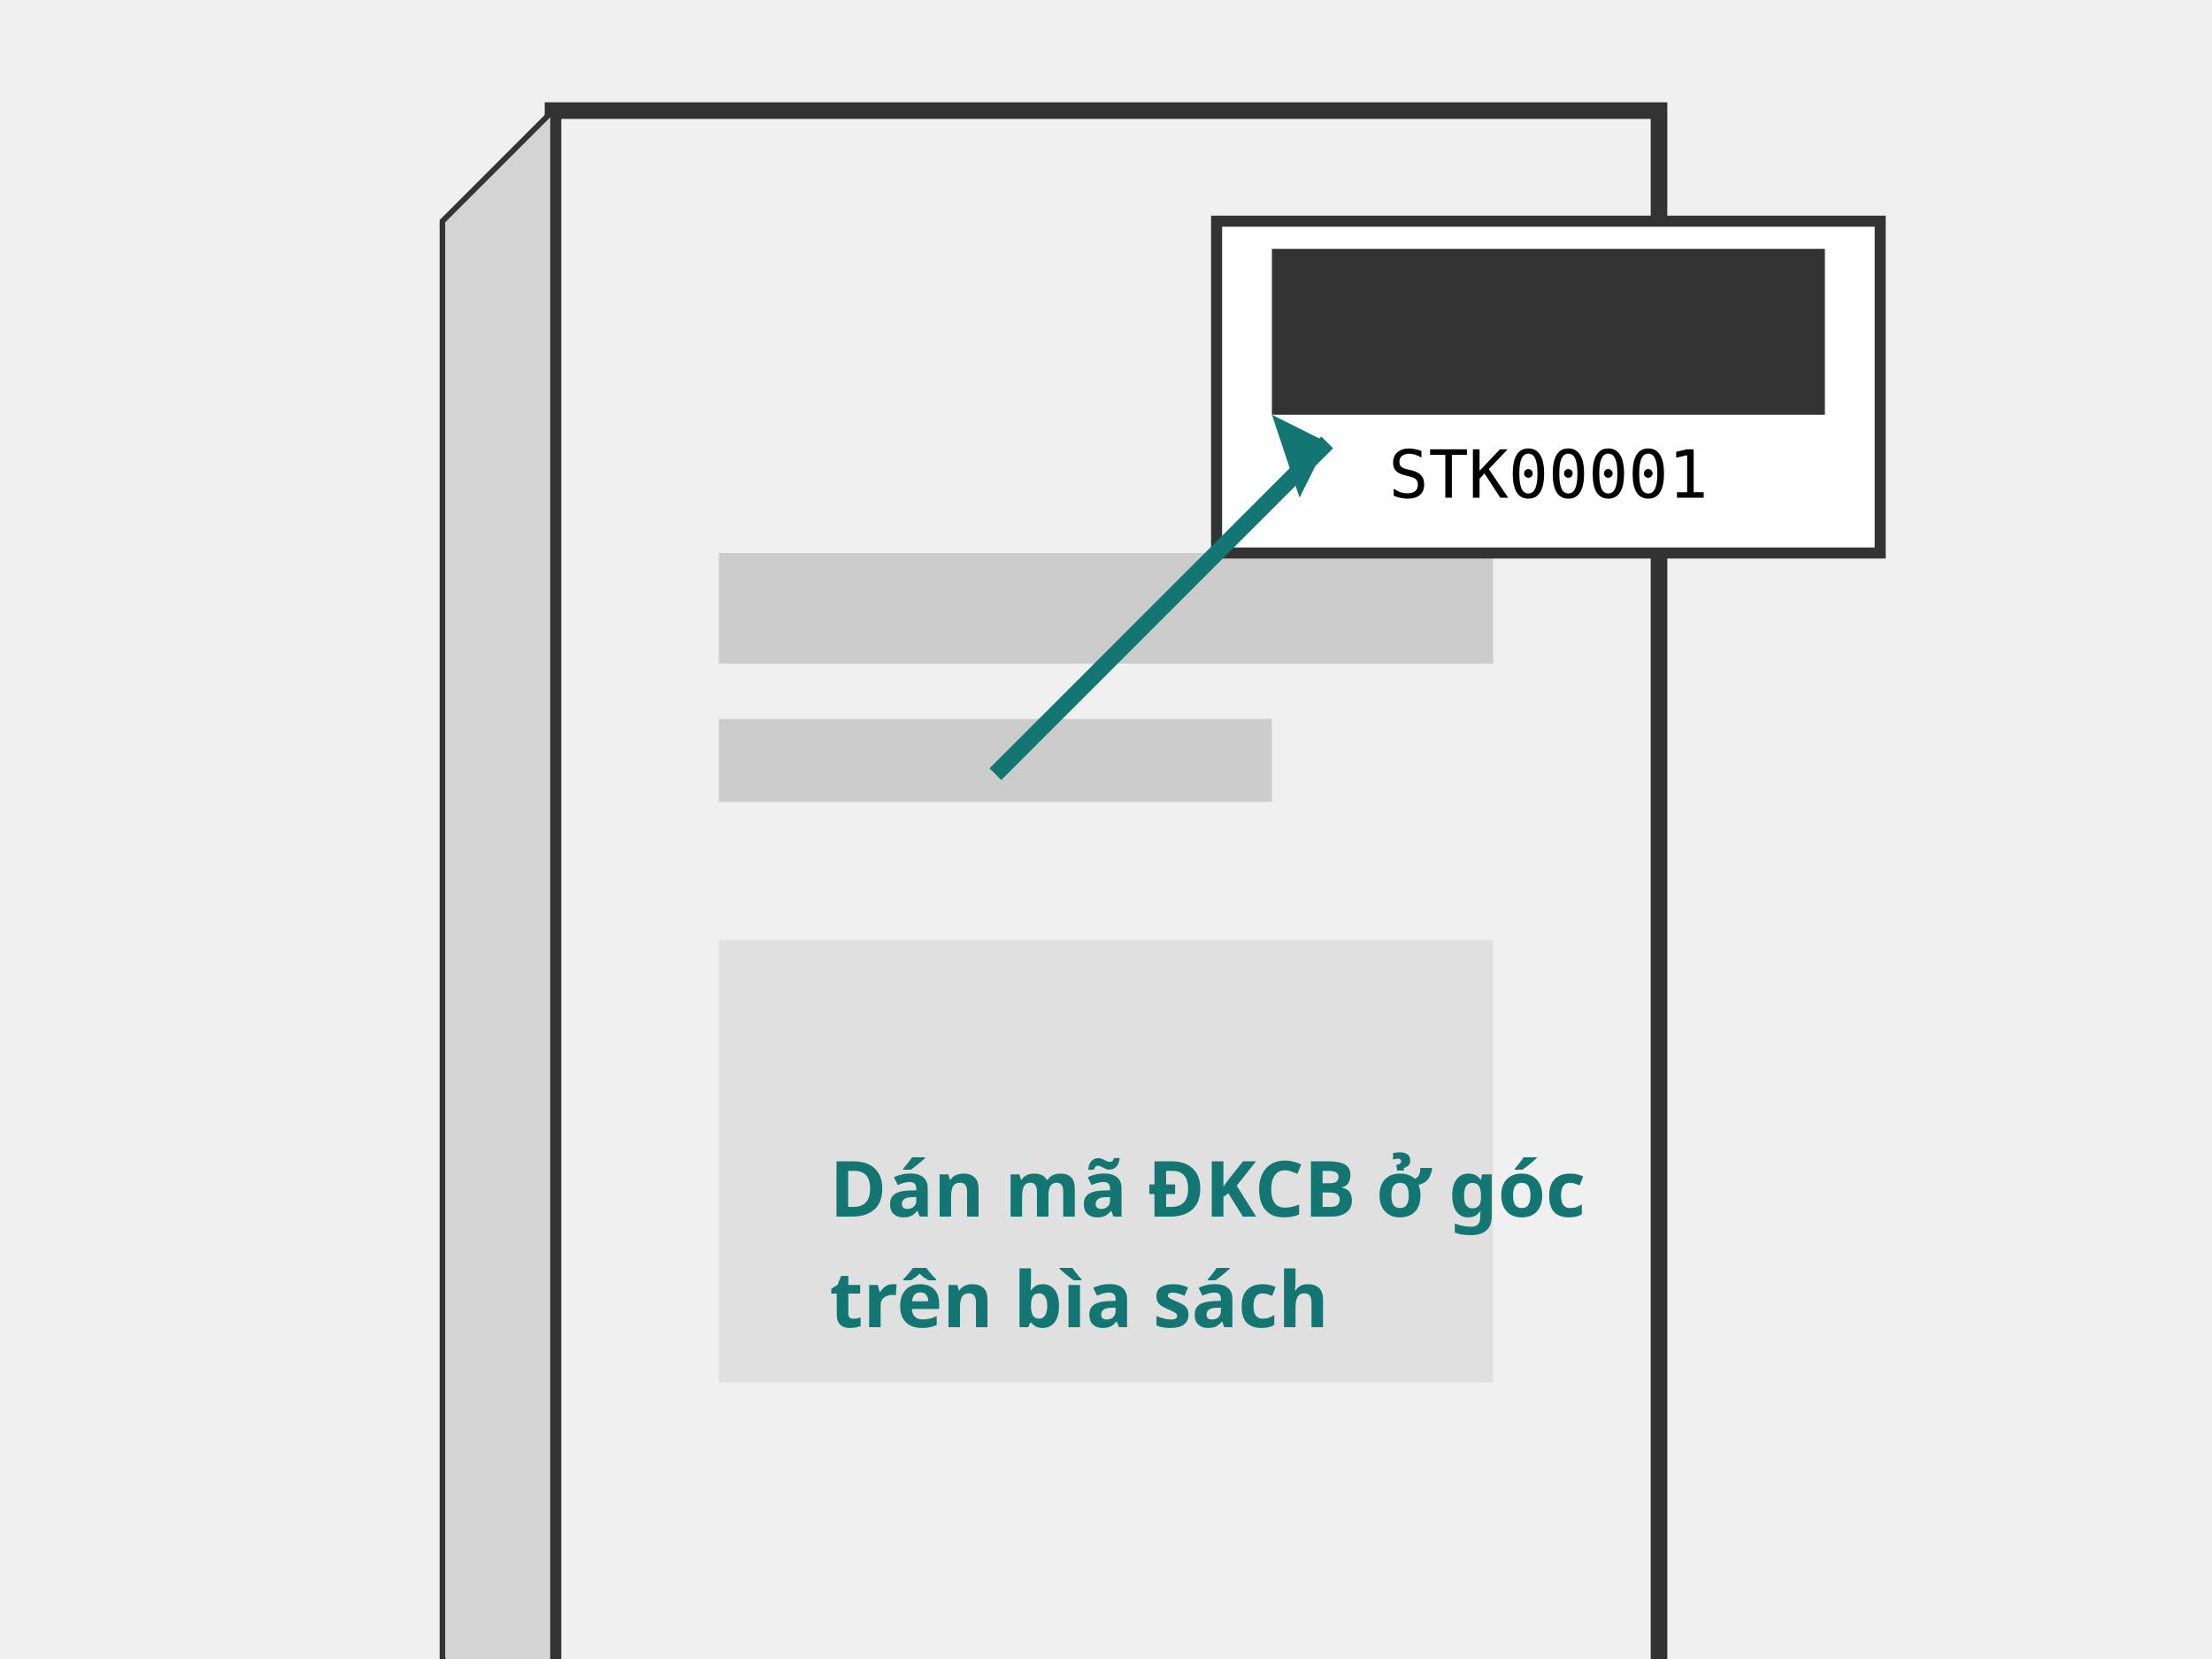
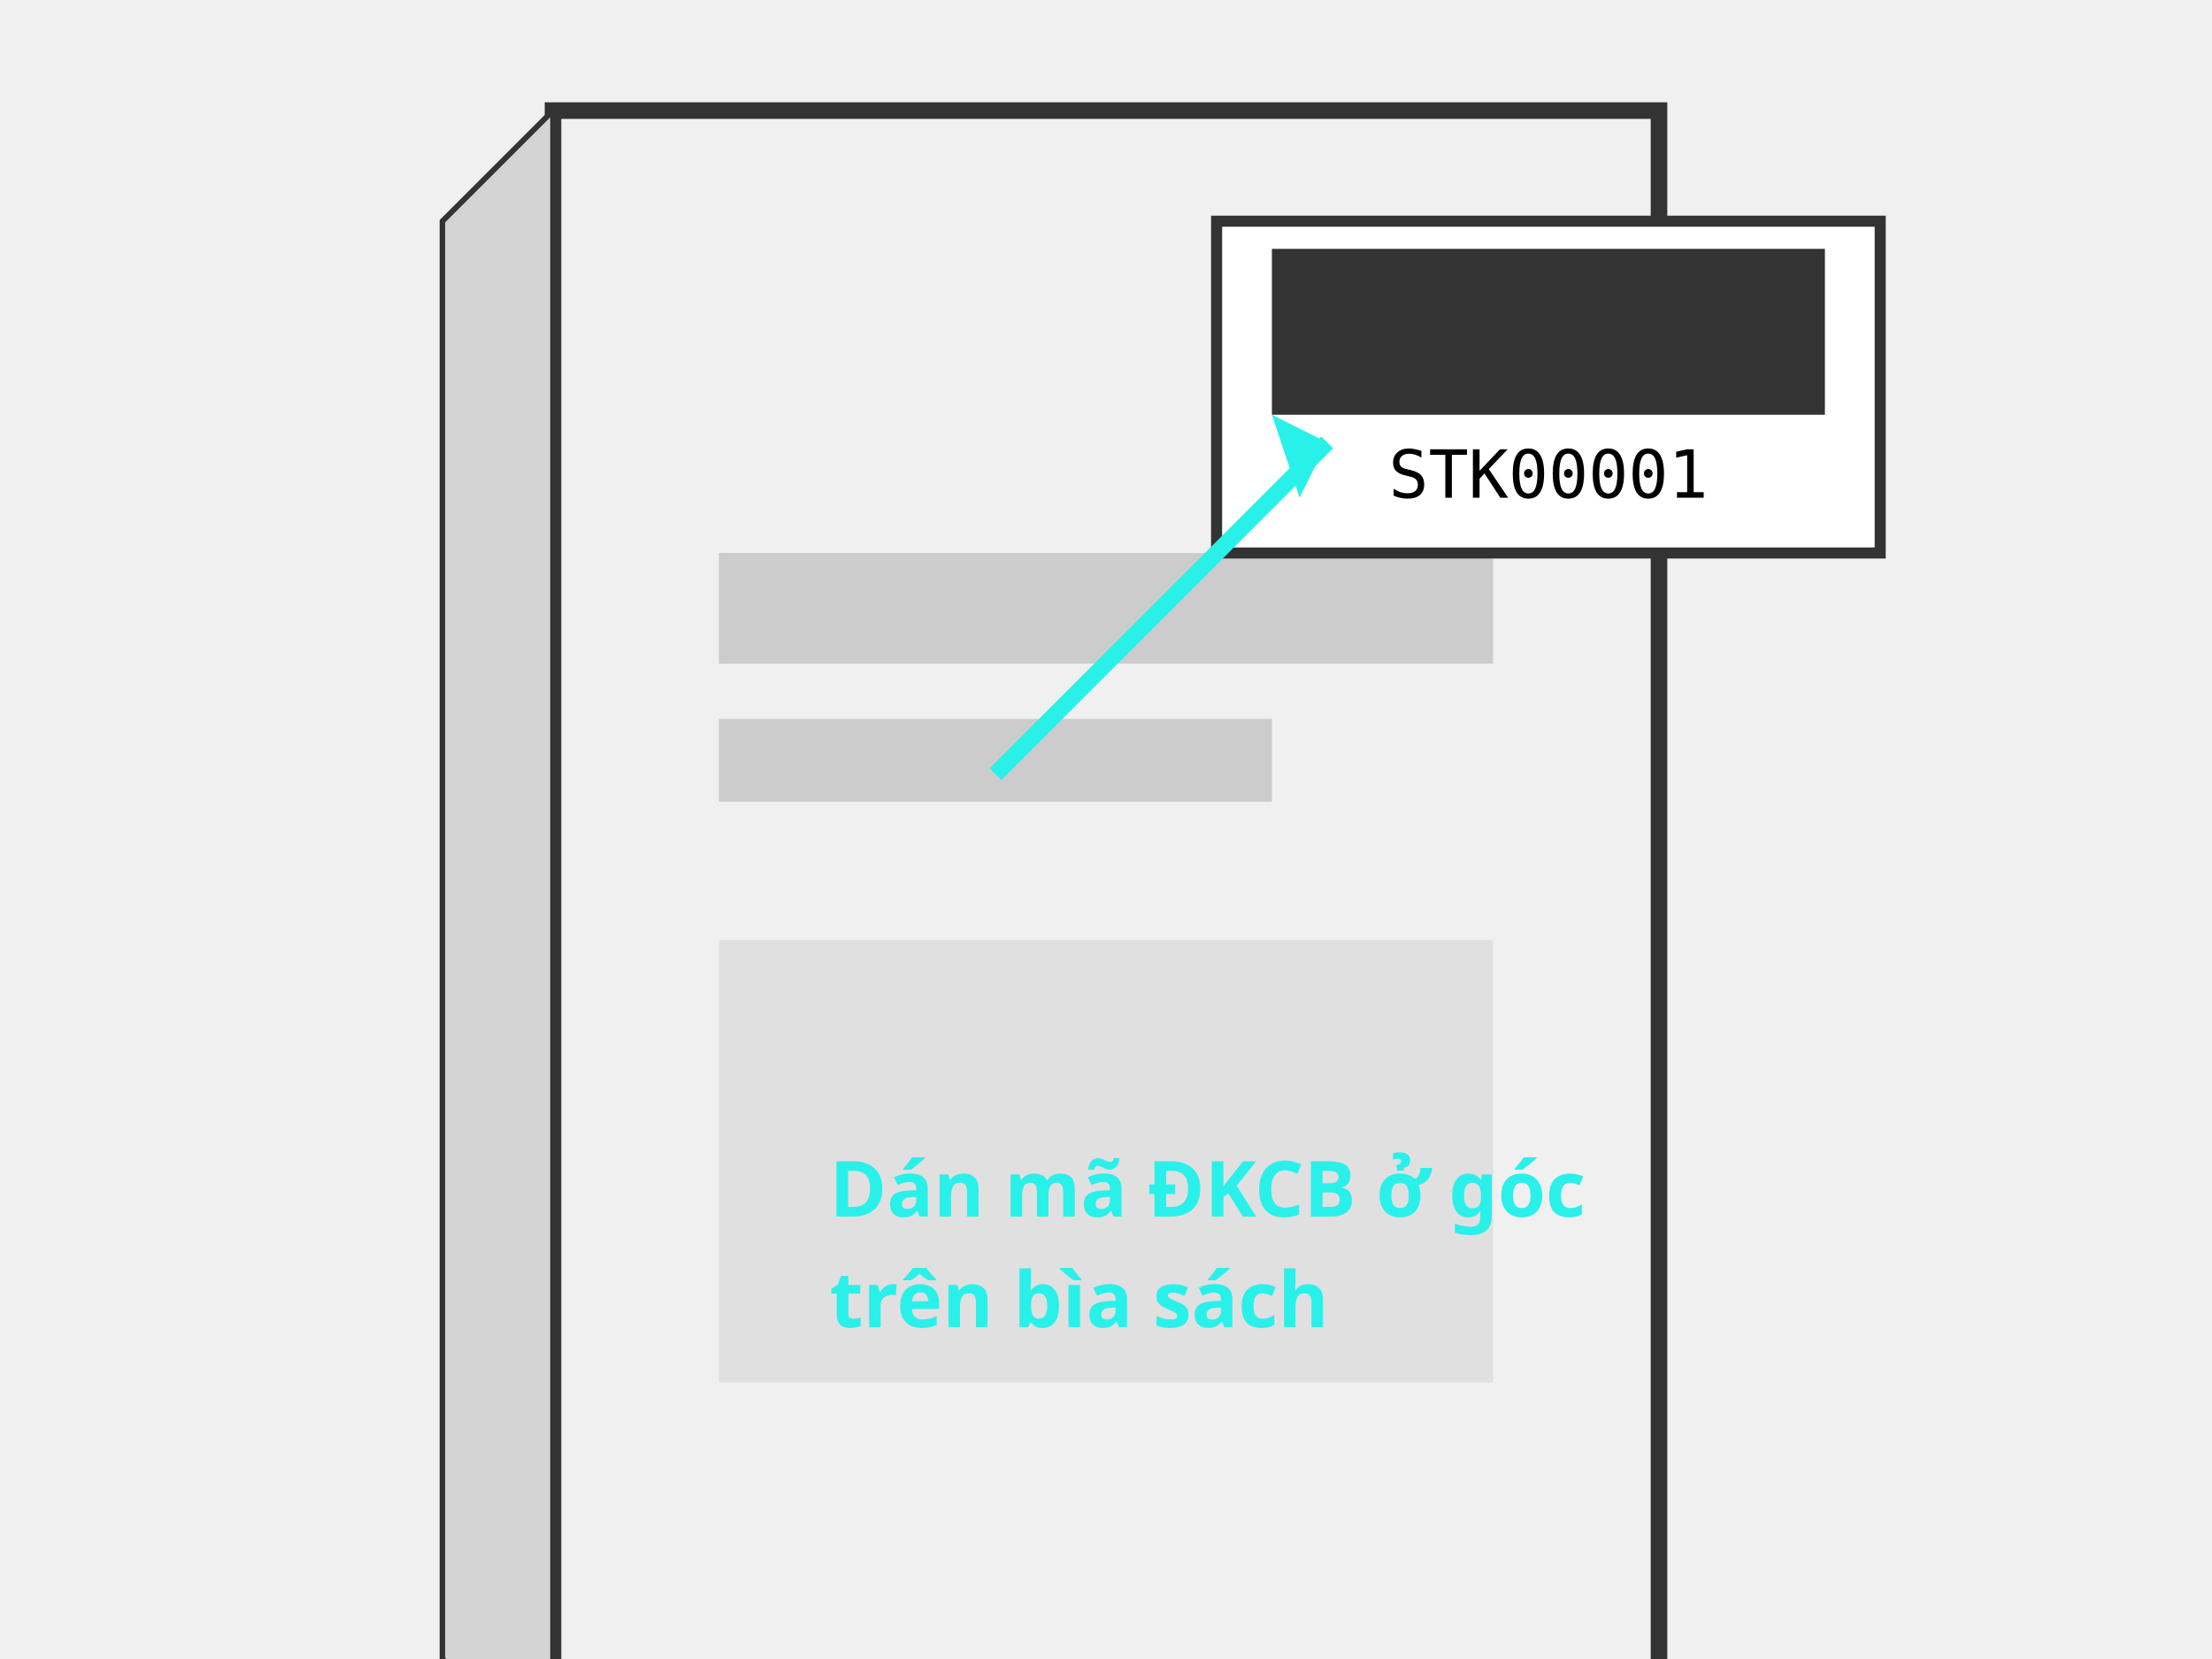
<svg xmlns="http://www.w3.org/2000/svg" width="400" height="300" viewBox="0 0 400 300" fill="none">
  <rect x="100" y="20" width="200" height="300" fill="#f0f0f0" stroke="#333" stroke-width="3" />
  <path d="M100 20 L100 320 L80 300 L80 40 Z" fill="#d4d4d4" stroke="#333" stroke-width="1" />
  <rect x="130" y="100" width="140" height="20" fill="#ccc" />
  <rect x="130" y="130" width="100" height="15" fill="#ccc" />
  <rect x="130" y="170" width="140" height="80" fill="#e0e0e0" />
  <rect x="220" y="40" width="120" height="60" fill="white" stroke="#333" stroke-width="2" />
  <rect x="230" y="45" width="100" height="30" fill="#333" />
  <text x="280" y="90" font-family="monospace" font-size="12" text-anchor="middle" fill="#000">STK00001</text>
-   <path d="M180 140 L240 80" stroke="#147672" stroke-width="3" />
-   <polygon points="240,80 230,75 235,90" fill="#147672" />
-   <text x="150" y="220" font-family="sans-serif" font-size="14" fill="#147672" font-weight="bold">Dán mã ĐKCB ở góc</text>
-   <text x="150" y="240" font-family="sans-serif" font-size="14" fill="#147672" font-weight="bold">trên bìa sách</text>
+   <path d="M180 140 L240 80" stroke="#2af0ea" stroke-width="3" />
+   <polygon points="240,80 230,75 235,90" fill="#2af0ea" />
+   <text x="150" y="220" font-family="sans-serif" font-size="14" fill="#2af0ea" font-weight="bold">Dán mã ĐKCB ở góc</text>
+   <text x="150" y="240" font-family="sans-serif" font-size="14" fill="#2af0ea" font-weight="bold">trên bìa sách</text>
</svg>
